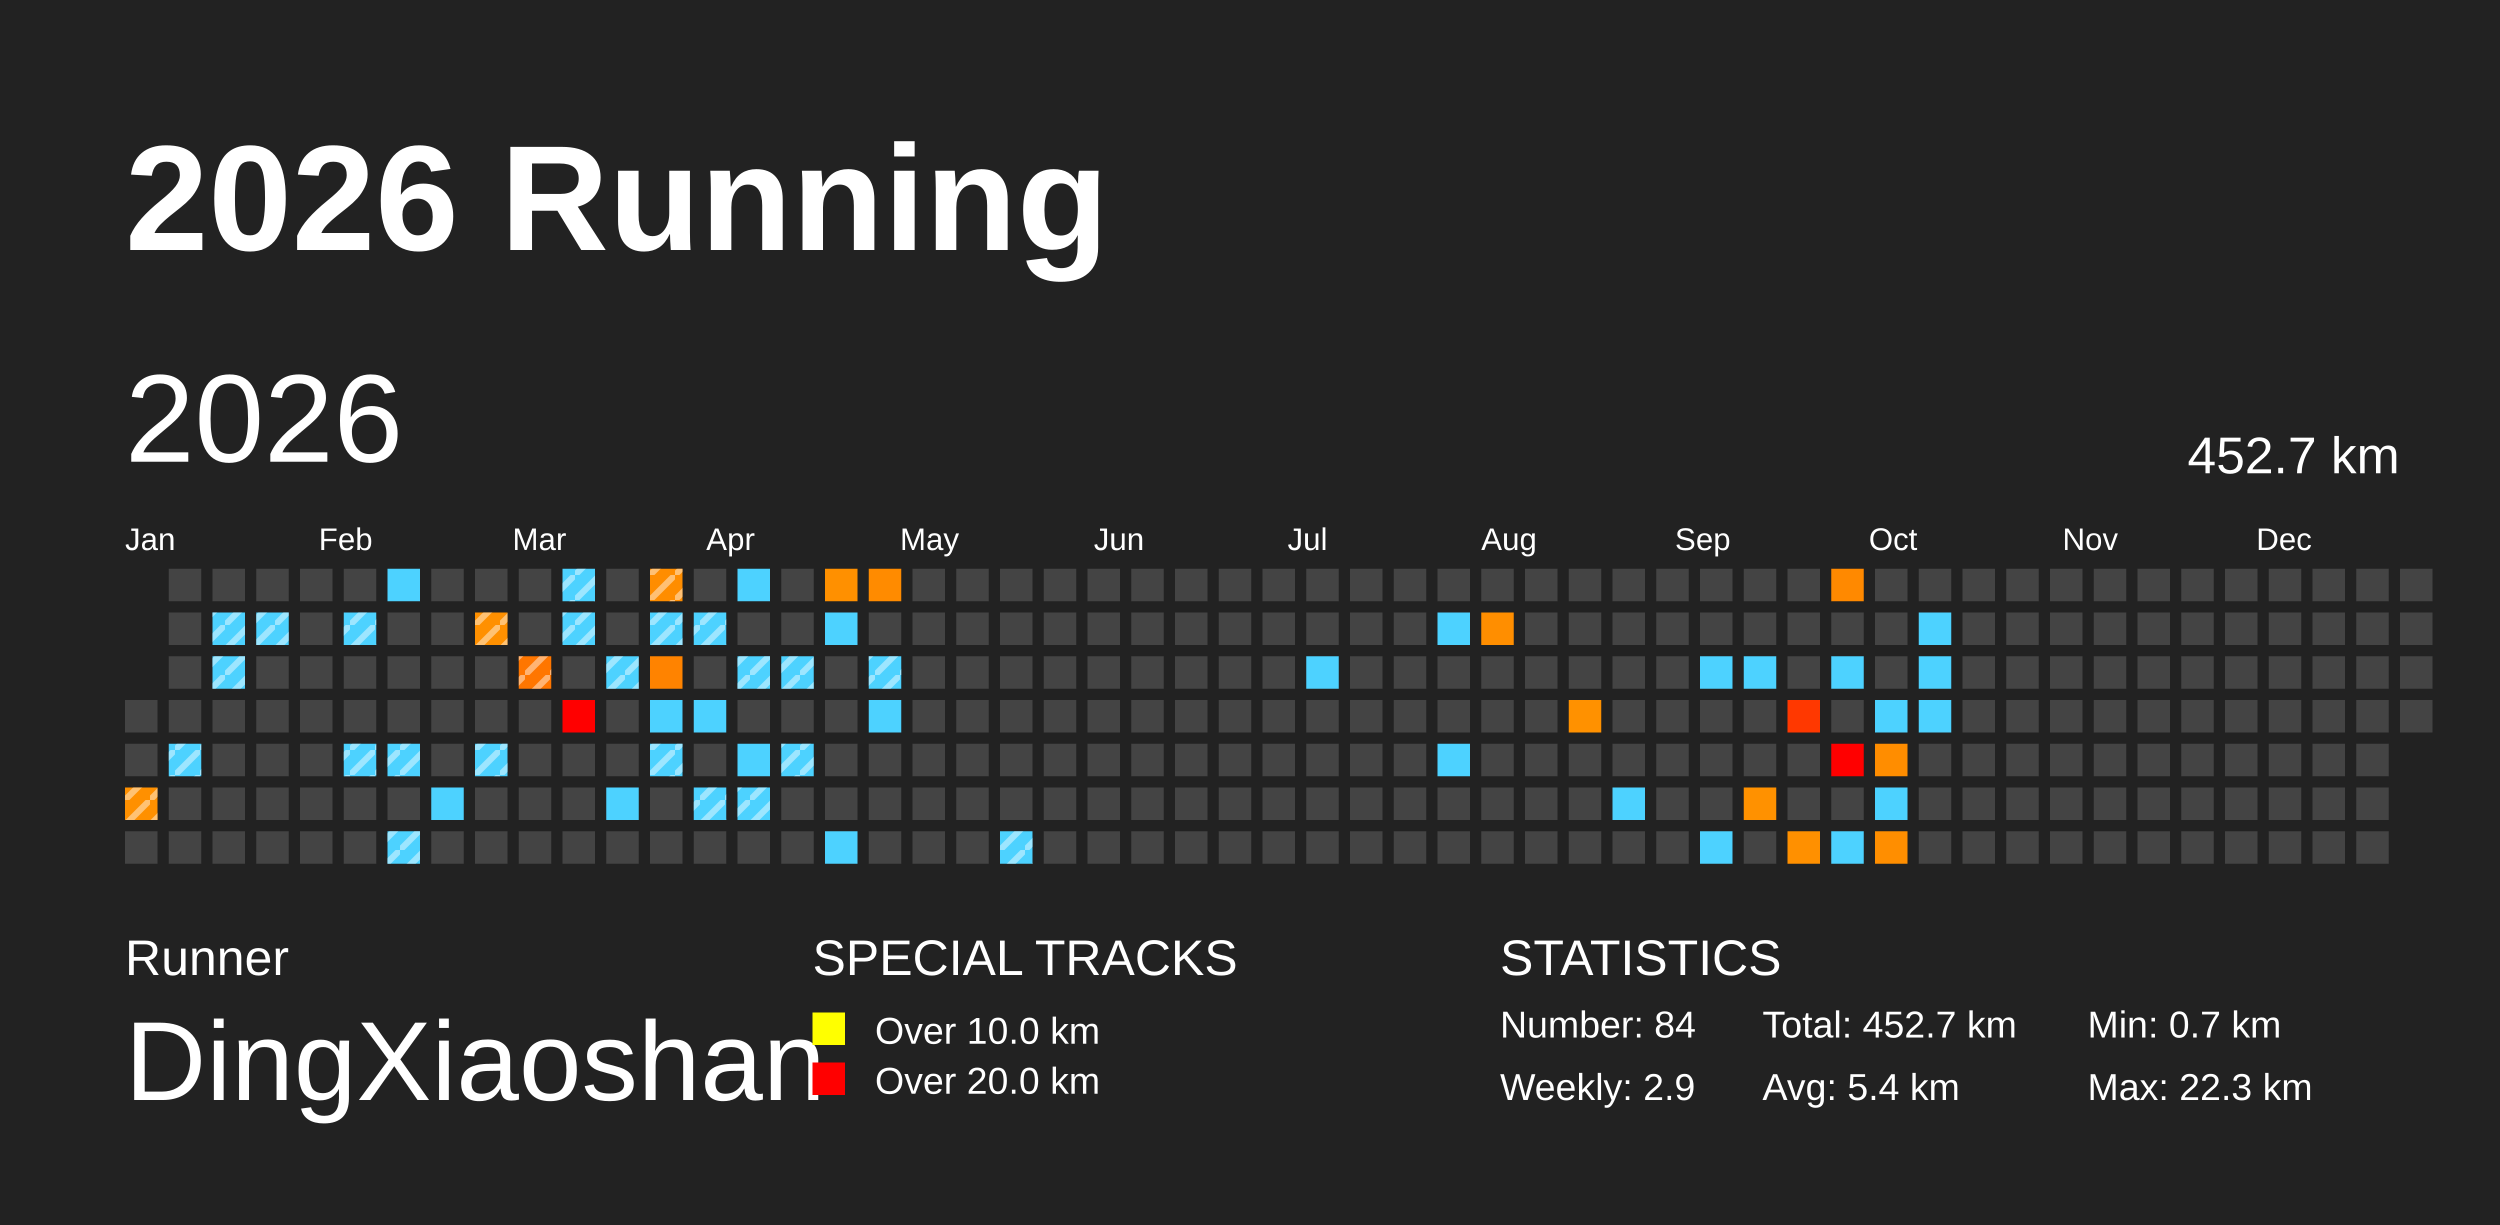
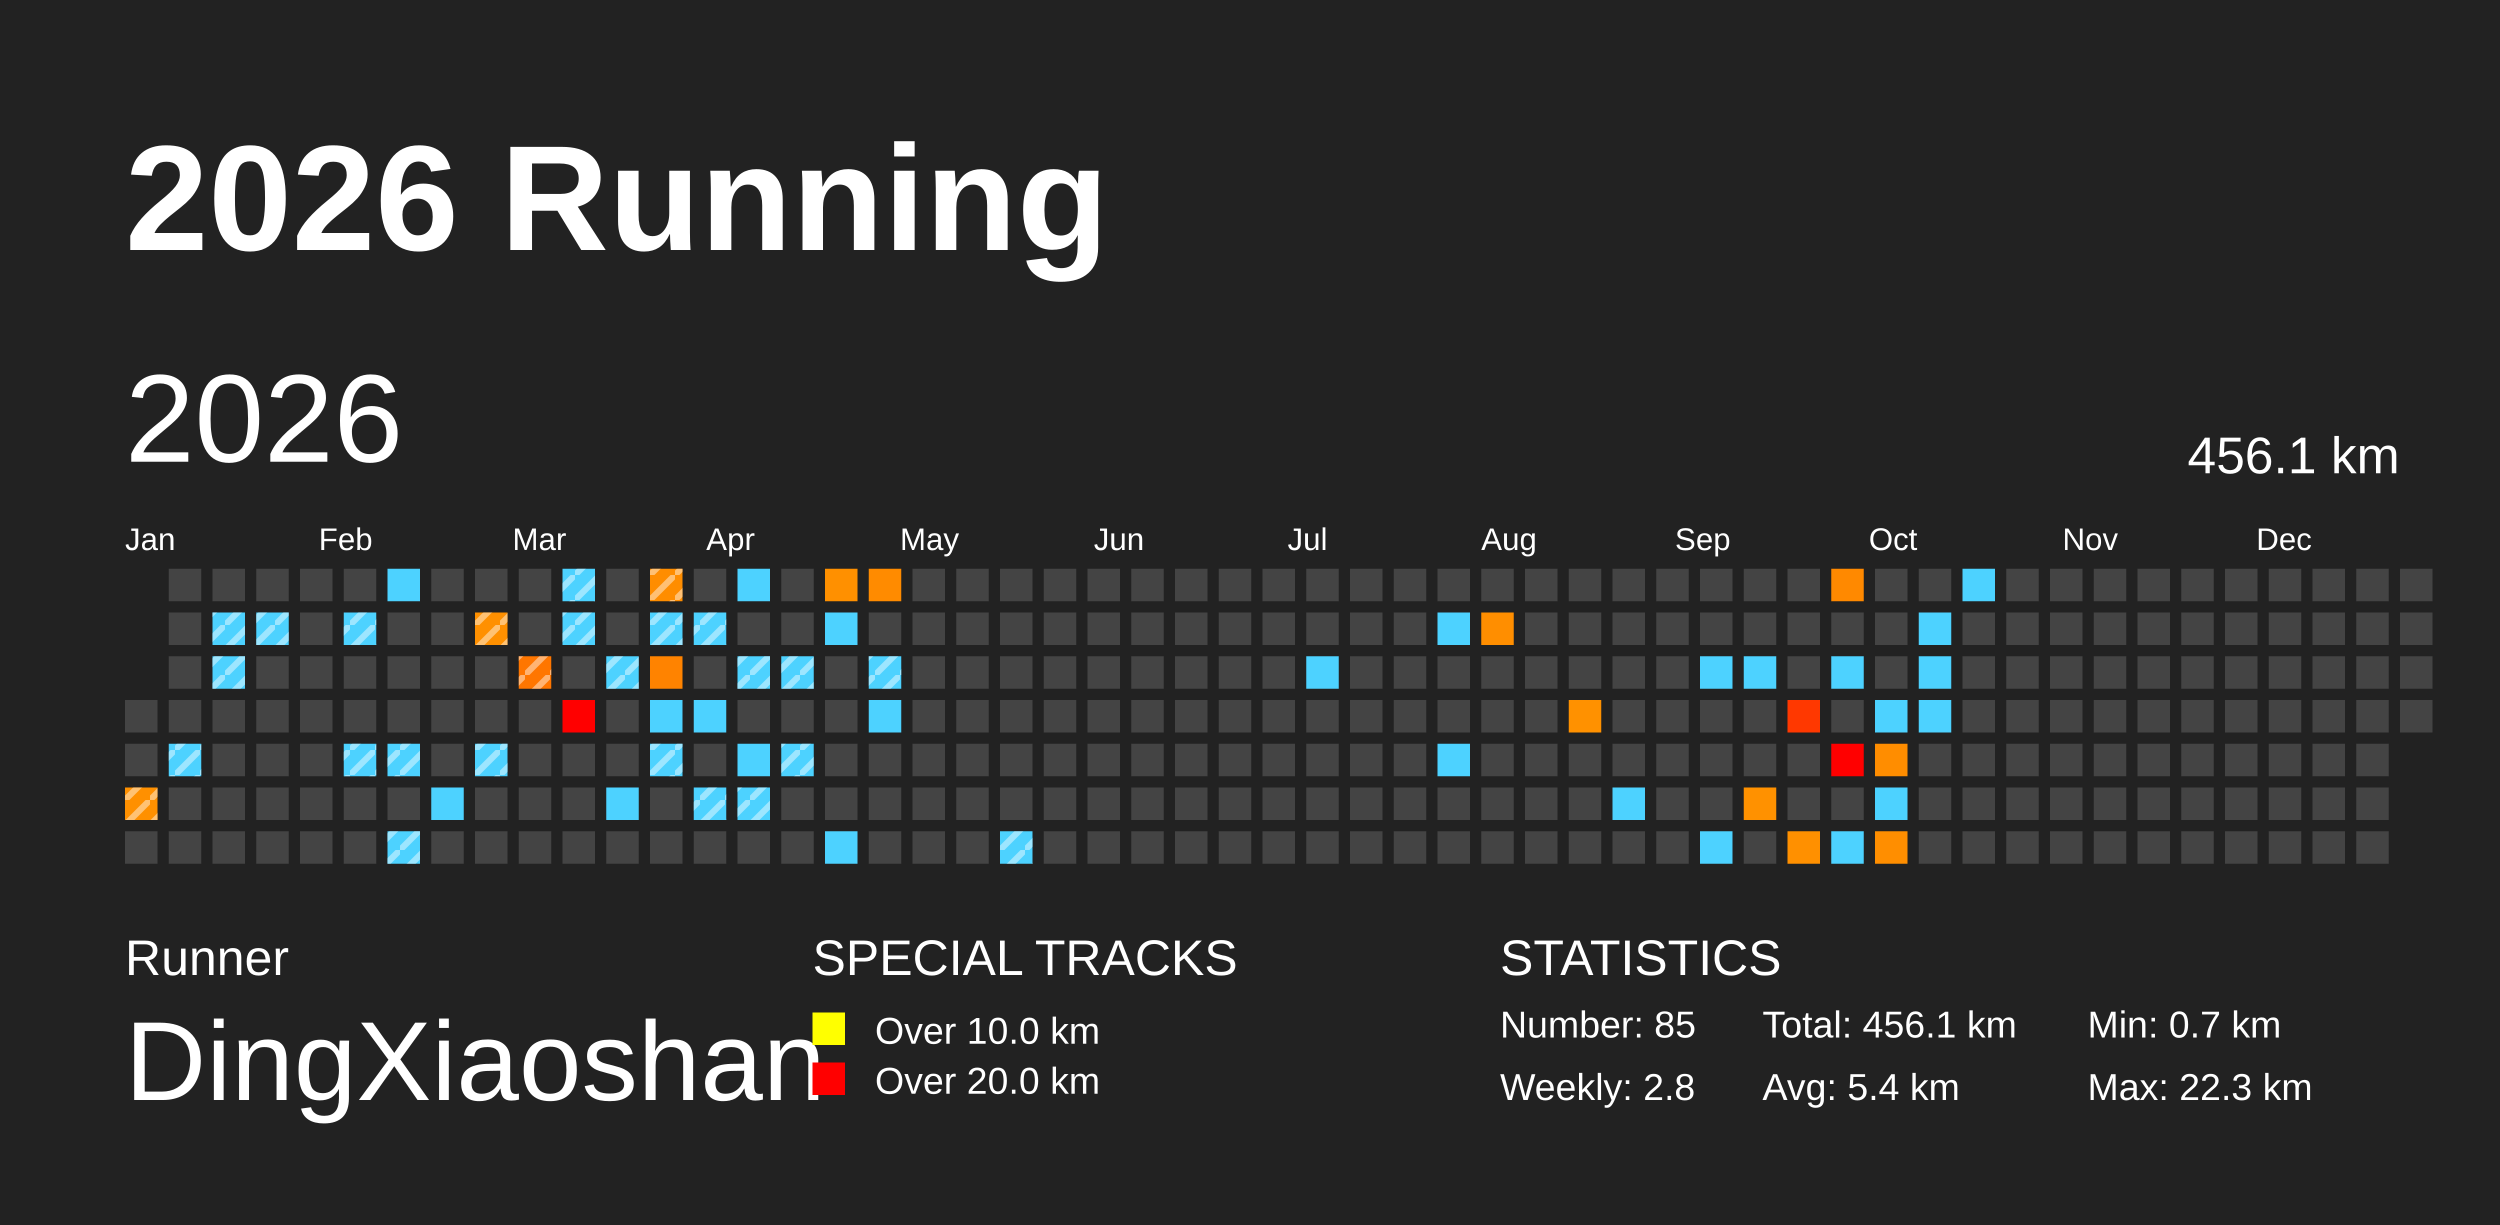
<svg xmlns="http://www.w3.org/2000/svg" baseProfile="full" height="98mm" version="1.1" viewBox="0,0,200,98" width="200mm">
  <defs>
    <pattern height="2" id="indoor-stripe" patternUnits="userSpaceOnUse" width="2">
      <line stroke="white" stroke-opacity="0.45" stroke-width="0.5" x1="0" x2="2" y1="2" y2="0" />
    </pattern>
  </defs>
  <rect fill="#222222" height="98" width="200" x="0" y="0" />
  <text fill="#FFFFFF" style="font-size:12px; font-family:Arial; font-weight:bold;" x="10" y="20">2026 Running</text>
  <text fill="#FFFFFF" style="font-size:4px; font-family:Arial" x="10" y="78">Runner</text>
  <text fill="#FFFFFF" style="font-size:9px; font-family:Arial" x="10" y="88">DingXiaoshan</text>
  <text fill="#FFFFFF" style="font-size:4px; font-family:Arial" x="65" y="78">SPECIAL TRACKS</text>
  <rect fill="yellow" height="2.6" width="2.6" x="65" y="81" />
  <text fill="#FFFFFF" style="font-size:3px; font-family:Arial" x="70" y="83.5">Over 10.0 km</text>
  <rect fill="red" height="2.6" width="2.6" x="65" y="85" />
  <text fill="#FFFFFF" style="font-size:3px; font-family:Arial" x="70" y="87.5">Over 20.0 km</text>
  <text fill="#FFFFFF" style="font-size:4px; font-family:Arial" x="120" y="78">STATISTICS</text>
-   <text fill="#FFFFFF" style="font-size:3px; font-family:Arial" x="120" y="83">Number: 84</text>
-   <text fill="#FFFFFF" style="font-size:3px; font-family:Arial" x="120" y="88">Weekly: 2.9</text>
-   <text fill="#FFFFFF" style="font-size:3px; font-family:Arial" x="141" y="83">Total: 452.7 km</text>
+   <text fill="#FFFFFF" style="font-size:3px; font-family:Arial" x="120" y="83">Number: 85</text>
+   <text fill="#FFFFFF" style="font-size:3px; font-family:Arial" x="120" y="88">Weekly: 2.8</text>
+   <text fill="#FFFFFF" style="font-size:3px; font-family:Arial" x="141" y="83">Total: 456.1 km</text>
  <text fill="#FFFFFF" style="font-size:3px; font-family:Arial" x="141" y="88">Avg: 5.4 km</text>
  <text fill="#FFFFFF" style="font-size:3px; font-family:Arial" x="167" y="83">Min: 0.7 km</text>
  <text fill="#FFFFFF" style="font-size:3px; font-family:Arial" x="167" y="88">Max: 22.3 km</text>
  <text dominant-baseline="hanging" fill="#FFFFFF" style="font-size:10.0px; font-family:Arial;" x="10" y="30">2026</text>
-   <text dominant-baseline="hanging" fill="#FFFFFF" style="font-size:4.125px; font-family:Arial;" x="175" y="35">452.7 km</text>
+   <text dominant-baseline="hanging" fill="#FFFFFF" style="font-size:4.125px; font-family:Arial;" x="175" y="35">456.1 km</text>
  <text fill="#FFFFFF" style="font-size:2.5px; font-family:Arial" x="10.0" y="44">Jan</text>
  <text fill="#FFFFFF" style="font-size:2.5px; font-family:Arial" x="25.5" y="44">Feb</text>
  <text fill="#FFFFFF" style="font-size:2.5px; font-family:Arial" x="41.0" y="44">Mar</text>
  <text fill="#FFFFFF" style="font-size:2.5px; font-family:Arial" x="56.5" y="44">Apr</text>
  <text fill="#FFFFFF" style="font-size:2.5px; font-family:Arial" x="72.0" y="44">May</text>
  <text fill="#FFFFFF" style="font-size:2.5px; font-family:Arial" x="87.5" y="44">Jun</text>
  <text fill="#FFFFFF" style="font-size:2.5px; font-family:Arial" x="103.0" y="44">Jul</text>
  <text fill="#FFFFFF" style="font-size:2.5px; font-family:Arial" x="118.5" y="44">Aug</text>
  <text fill="#FFFFFF" style="font-size:2.5px; font-family:Arial" x="134.0" y="44">Sep</text>
  <text fill="#FFFFFF" style="font-size:2.5px; font-family:Arial" x="149.5" y="44">Oct</text>
  <text fill="#FFFFFF" style="font-size:2.5px; font-family:Arial" x="165.0" y="44">Nov</text>
  <text fill="#FFFFFF" style="font-size:2.5px; font-family:Arial" x="180.5" y="44">Dec</text>
  <rect fill="#444444" height="2.6" width="2.6" x="10.0" y="56.0" />
  <rect fill="#444444" height="2.6" width="2.6" x="10.0" y="59.5" />
  <rect fill="#ff9000" height="2.6" width="2.6" x="10.0" y="63.0" />
  <rect fill="url(#indoor-stripe)" height="2.6" style="pointer-events: none;" width="2.6" x="10.0" y="63.0" />
  <rect fill="#444444" height="2.6" width="2.6" x="10.0" y="66.5" />
  <rect fill="#444444" height="2.6" width="2.6" x="13.5" y="45.5" />
  <rect fill="#444444" height="2.6" width="2.6" x="13.5" y="49.0" />
  <rect fill="#444444" height="2.6" width="2.6" x="13.5" y="52.5" />
  <rect fill="#444444" height="2.6" width="2.6" x="13.5" y="56.0" />
  <rect fill="#4dd2ff" height="2.6" width="2.6" x="13.5" y="59.5" />
  <rect fill="url(#indoor-stripe)" height="2.6" style="pointer-events: none;" width="2.6" x="13.5" y="59.5" />
  <rect fill="#444444" height="2.6" width="2.6" x="13.5" y="63.0" />
  <rect fill="#444444" height="2.6" width="2.6" x="13.5" y="66.5" />
  <rect fill="#444444" height="2.6" width="2.6" x="17.0" y="45.5" />
  <rect fill="#4dd2ff" height="2.6" width="2.6" x="17.0" y="49.0" />
  <rect fill="url(#indoor-stripe)" height="2.6" style="pointer-events: none;" width="2.6" x="17.0" y="49.0" />
  <rect fill="#4dd2ff" height="2.6" width="2.6" x="17.0" y="52.5" />
  <rect fill="url(#indoor-stripe)" height="2.6" style="pointer-events: none;" width="2.6" x="17.0" y="52.5" />
  <rect fill="#444444" height="2.6" width="2.6" x="17.0" y="56.0" />
  <rect fill="#444444" height="2.6" width="2.6" x="17.0" y="59.5" />
  <rect fill="#444444" height="2.6" width="2.6" x="17.0" y="63.0" />
  <rect fill="#444444" height="2.6" width="2.6" x="17.0" y="66.5" />
  <rect fill="#444444" height="2.6" width="2.6" x="20.5" y="45.5" />
  <rect fill="#4dd2ff" height="2.6" width="2.6" x="20.5" y="49.0" />
  <rect fill="url(#indoor-stripe)" height="2.6" style="pointer-events: none;" width="2.6" x="20.5" y="49.0" />
  <rect fill="#444444" height="2.6" width="2.6" x="20.5" y="52.5" />
  <rect fill="#444444" height="2.6" width="2.6" x="20.5" y="56.0" />
  <rect fill="#444444" height="2.6" width="2.6" x="20.5" y="59.5" />
  <rect fill="#444444" height="2.6" width="2.6" x="20.5" y="63.0" />
  <rect fill="#444444" height="2.6" width="2.6" x="20.5" y="66.5" />
  <rect fill="#444444" height="2.6" width="2.6" x="24.0" y="45.5" />
  <rect fill="#444444" height="2.6" width="2.6" x="24.0" y="49.0" />
  <rect fill="#444444" height="2.6" width="2.6" x="24.0" y="52.5" />
  <rect fill="#444444" height="2.6" width="2.6" x="24.0" y="56.0" />
  <rect fill="#444444" height="2.6" width="2.6" x="24.0" y="59.5" />
  <rect fill="#444444" height="2.6" width="2.6" x="24.0" y="63.0" />
  <rect fill="#444444" height="2.6" width="2.6" x="24.0" y="66.5" />
  <rect fill="#444444" height="2.6" width="2.6" x="27.5" y="45.5" />
  <rect fill="#4dd2ff" height="2.6" width="2.6" x="27.5" y="49.0" />
  <rect fill="url(#indoor-stripe)" height="2.6" style="pointer-events: none;" width="2.6" x="27.5" y="49.0" />
  <rect fill="#444444" height="2.6" width="2.6" x="27.5" y="52.5" />
  <rect fill="#444444" height="2.6" width="2.6" x="27.5" y="56.0" />
  <rect fill="#4dd2ff" height="2.6" width="2.6" x="27.5" y="59.5" />
  <rect fill="url(#indoor-stripe)" height="2.6" style="pointer-events: none;" width="2.6" x="27.5" y="59.5" />
  <rect fill="#444444" height="2.6" width="2.6" x="27.5" y="63.0" />
  <rect fill="#444444" height="2.6" width="2.6" x="27.5" y="66.5" />
  <rect fill="#4dd2ff" height="2.6" width="2.6" x="31.0" y="45.5" />
  <rect fill="#444444" height="2.6" width="2.6" x="31.0" y="49.0" />
  <rect fill="#444444" height="2.6" width="2.6" x="31.0" y="52.5" />
  <rect fill="#444444" height="2.6" width="2.6" x="31.0" y="56.0" />
  <rect fill="#4dd2ff" height="2.6" width="2.6" x="31.0" y="59.5" />
  <rect fill="url(#indoor-stripe)" height="2.6" style="pointer-events: none;" width="2.6" x="31.0" y="59.5" />
  <rect fill="#444444" height="2.6" width="2.6" x="31.0" y="63.0" />
  <rect fill="#4dd2ff" height="2.6" width="2.6" x="31.0" y="66.5" />
  <rect fill="url(#indoor-stripe)" height="2.6" style="pointer-events: none;" width="2.6" x="31.0" y="66.5" />
  <rect fill="#444444" height="2.6" width="2.6" x="34.5" y="45.5" />
  <rect fill="#444444" height="2.6" width="2.6" x="34.5" y="49.0" />
  <rect fill="#444444" height="2.6" width="2.6" x="34.5" y="52.5" />
  <rect fill="#444444" height="2.6" width="2.6" x="34.5" y="56.0" />
  <rect fill="#444444" height="2.6" width="2.6" x="34.5" y="59.5" />
  <rect fill="#4dd2ff" height="2.6" width="2.6" x="34.5" y="63.0" />
  <rect fill="#444444" height="2.6" width="2.6" x="34.5" y="66.5" />
  <rect fill="#444444" height="2.6" width="2.6" x="38.0" y="45.5" />
  <rect fill="#ff9000" height="2.6" width="2.6" x="38.0" y="49.0" />
  <rect fill="url(#indoor-stripe)" height="2.6" style="pointer-events: none;" width="2.6" x="38.0" y="49.0" />
  <rect fill="#444444" height="2.6" width="2.6" x="38.0" y="52.5" />
  <rect fill="#444444" height="2.6" width="2.6" x="38.0" y="56.0" />
  <rect fill="#4dd2ff" height="2.6" width="2.6" x="38.0" y="59.5" />
  <rect fill="url(#indoor-stripe)" height="2.6" style="pointer-events: none;" width="2.6" x="38.0" y="59.5" />
  <rect fill="#444444" height="2.6" width="2.6" x="38.0" y="63.0" />
  <rect fill="#444444" height="2.6" width="2.6" x="38.0" y="66.5" />
  <rect fill="#444444" height="2.6" width="2.6" x="41.5" y="45.5" />
  <rect fill="#444444" height="2.6" width="2.6" x="41.5" y="49.0" />
  <rect fill="#ff7600" height="2.6" width="2.6" x="41.5" y="52.5" />
  <rect fill="url(#indoor-stripe)" height="2.6" style="pointer-events: none;" width="2.6" x="41.5" y="52.5" />
  <rect fill="#444444" height="2.6" width="2.6" x="41.5" y="56.0" />
  <rect fill="#444444" height="2.6" width="2.6" x="41.5" y="59.5" />
  <rect fill="#444444" height="2.6" width="2.6" x="41.5" y="63.0" />
  <rect fill="#444444" height="2.6" width="2.6" x="41.5" y="66.5" />
  <rect fill="#4dd2ff" height="2.6" width="2.6" x="45.0" y="45.5" />
  <rect fill="url(#indoor-stripe)" height="2.6" style="pointer-events: none;" width="2.6" x="45.0" y="45.5" />
  <rect fill="#4dd2ff" height="2.6" width="2.6" x="45.0" y="49.0" />
  <rect fill="url(#indoor-stripe)" height="2.6" style="pointer-events: none;" width="2.6" x="45.0" y="49.0" />
  <rect fill="#444444" height="2.6" width="2.6" x="45.0" y="52.5" />
  <rect fill="red" height="2.6" width="2.6" x="45.0" y="56.0" />
  <rect fill="#444444" height="2.6" width="2.6" x="45.0" y="59.5" />
  <rect fill="#444444" height="2.6" width="2.6" x="45.0" y="63.0" />
  <rect fill="#444444" height="2.6" width="2.6" x="45.0" y="66.5" />
  <rect fill="#444444" height="2.6" width="2.6" x="48.5" y="45.5" />
  <rect fill="#444444" height="2.6" width="2.6" x="48.5" y="49.0" />
  <rect fill="#4dd2ff" height="2.6" width="2.6" x="48.5" y="52.5" />
  <rect fill="url(#indoor-stripe)" height="2.6" style="pointer-events: none;" width="2.6" x="48.5" y="52.5" />
  <rect fill="#444444" height="2.6" width="2.6" x="48.5" y="56.0" />
  <rect fill="#444444" height="2.6" width="2.6" x="48.5" y="59.5" />
  <rect fill="#4dd2ff" height="2.6" width="2.6" x="48.5" y="63.0" />
  <rect fill="#444444" height="2.6" width="2.6" x="48.5" y="66.5" />
  <rect fill="#ff8d00" height="2.6" width="2.6" x="52.0" y="45.5" />
  <rect fill="url(#indoor-stripe)" height="2.6" style="pointer-events: none;" width="2.6" x="52.0" y="45.5" />
  <rect fill="#4dd2ff" height="2.6" width="2.6" x="52.0" y="49.0" />
  <rect fill="url(#indoor-stripe)" height="2.6" style="pointer-events: none;" width="2.6" x="52.0" y="49.0" />
  <rect fill="#ff8300" height="2.6" width="2.6" x="52.0" y="52.5" />
  <rect fill="#4dd2ff" height="2.6" width="2.6" x="52.0" y="56.0" />
  <rect fill="#4dd2ff" height="2.6" width="2.6" x="52.0" y="59.5" />
  <rect fill="url(#indoor-stripe)" height="2.6" style="pointer-events: none;" width="2.6" x="52.0" y="59.5" />
  <rect fill="#444444" height="2.6" width="2.6" x="52.0" y="63.0" />
  <rect fill="#444444" height="2.6" width="2.6" x="52.0" y="66.5" />
  <rect fill="#444444" height="2.6" width="2.6" x="55.5" y="45.5" />
  <rect fill="#4dd2ff" height="2.6" width="2.6" x="55.5" y="49.0" />
  <rect fill="url(#indoor-stripe)" height="2.6" style="pointer-events: none;" width="2.6" x="55.5" y="49.0" />
  <rect fill="#444444" height="2.6" width="2.6" x="55.5" y="52.5" />
  <rect fill="#4dd2ff" height="2.6" width="2.6" x="55.5" y="56.0" />
  <rect fill="#444444" height="2.6" width="2.6" x="55.5" y="59.5" />
  <rect fill="#4dd2ff" height="2.6" width="2.6" x="55.5" y="63.0" />
  <rect fill="url(#indoor-stripe)" height="2.6" style="pointer-events: none;" width="2.6" x="55.5" y="63.0" />
  <rect fill="#444444" height="2.6" width="2.6" x="55.5" y="66.5" />
  <rect fill="#4dd2ff" height="2.6" width="2.6" x="59.0" y="45.5" />
  <rect fill="#444444" height="2.6" width="2.6" x="59.0" y="49.0" />
  <rect fill="#4dd2ff" height="2.6" width="2.6" x="59.0" y="52.5" />
  <rect fill="url(#indoor-stripe)" height="2.6" style="pointer-events: none;" width="2.6" x="59.0" y="52.5" />
  <rect fill="#444444" height="2.6" width="2.6" x="59.0" y="56.0" />
  <rect fill="#4dd2ff" height="2.6" width="2.6" x="59.0" y="59.5" />
  <rect fill="#4dd2ff" height="2.6" width="2.6" x="59.0" y="63.0" />
  <rect fill="url(#indoor-stripe)" height="2.6" style="pointer-events: none;" width="2.6" x="59.0" y="63.0" />
  <rect fill="#444444" height="2.6" width="2.6" x="59.0" y="66.5" />
  <rect fill="#444444" height="2.6" width="2.6" x="62.5" y="45.5" />
  <rect fill="#444444" height="2.6" width="2.6" x="62.5" y="49.0" />
  <rect fill="#4dd2ff" height="2.6" width="2.6" x="62.5" y="52.5" />
  <rect fill="url(#indoor-stripe)" height="2.6" style="pointer-events: none;" width="2.6" x="62.5" y="52.5" />
  <rect fill="#444444" height="2.6" width="2.6" x="62.5" y="56.0" />
  <rect fill="#4dd2ff" height="2.6" width="2.6" x="62.5" y="59.5" />
  <rect fill="url(#indoor-stripe)" height="2.6" style="pointer-events: none;" width="2.6" x="62.5" y="59.5" />
  <rect fill="#444444" height="2.6" width="2.6" x="62.5" y="63.0" />
  <rect fill="#444444" height="2.6" width="2.6" x="62.5" y="66.5" />
  <rect fill="#ff9000" height="2.6" width="2.6" x="66.0" y="45.5" />
  <rect fill="#4dd2ff" height="2.6" width="2.6" x="66.0" y="49.0" />
  <rect fill="#444444" height="2.6" width="2.6" x="66.0" y="52.5" />
  <rect fill="#444444" height="2.6" width="2.6" x="66.0" y="56.0" />
  <rect fill="#444444" height="2.6" width="2.6" x="66.0" y="59.5" />
  <rect fill="#444444" height="2.6" width="2.6" x="66.0" y="63.0" />
  <rect fill="#4dd2ff" height="2.6" width="2.6" x="66.0" y="66.5" />
  <rect fill="#ff8b00" height="2.6" width="2.6" x="69.5" y="45.5" />
  <rect fill="#444444" height="2.6" width="2.6" x="69.5" y="49.0" />
  <rect fill="#4dd2ff" height="2.6" width="2.6" x="69.5" y="52.5" />
  <rect fill="url(#indoor-stripe)" height="2.6" style="pointer-events: none;" width="2.6" x="69.5" y="52.5" />
  <rect fill="#4dd2ff" height="2.6" width="2.6" x="69.5" y="56.0" />
  <rect fill="#444444" height="2.6" width="2.6" x="69.5" y="59.5" />
  <rect fill="#444444" height="2.6" width="2.6" x="69.5" y="63.0" />
  <rect fill="#444444" height="2.6" width="2.6" x="69.5" y="66.5" />
  <rect fill="#444444" height="2.6" width="2.6" x="73.0" y="45.5" />
  <rect fill="#444444" height="2.6" width="2.6" x="73.0" y="49.0" />
  <rect fill="#444444" height="2.6" width="2.6" x="73.0" y="52.5" />
  <rect fill="#444444" height="2.6" width="2.6" x="73.0" y="56.0" />
  <rect fill="#444444" height="2.6" width="2.6" x="73.0" y="59.5" />
  <rect fill="#444444" height="2.6" width="2.6" x="73.0" y="63.0" />
  <rect fill="#444444" height="2.6" width="2.6" x="73.0" y="66.5" />
  <rect fill="#444444" height="2.6" width="2.6" x="76.5" y="45.5" />
  <rect fill="#444444" height="2.6" width="2.6" x="76.5" y="49.0" />
  <rect fill="#444444" height="2.6" width="2.6" x="76.5" y="52.5" />
  <rect fill="#444444" height="2.6" width="2.6" x="76.5" y="56.0" />
  <rect fill="#444444" height="2.6" width="2.6" x="76.5" y="59.5" />
  <rect fill="#444444" height="2.6" width="2.6" x="76.5" y="63.0" />
  <rect fill="#444444" height="2.6" width="2.6" x="76.5" y="66.5" />
  <rect fill="#444444" height="2.6" width="2.6" x="80.0" y="45.5" />
  <rect fill="#444444" height="2.6" width="2.6" x="80.0" y="49.0" />
  <rect fill="#444444" height="2.6" width="2.6" x="80.0" y="52.5" />
  <rect fill="#444444" height="2.6" width="2.6" x="80.0" y="56.0" />
  <rect fill="#444444" height="2.6" width="2.6" x="80.0" y="59.5" />
  <rect fill="#444444" height="2.6" width="2.6" x="80.0" y="63.0" />
  <rect fill="#4dd2ff" height="2.6" width="2.6" x="80.0" y="66.5" />
  <rect fill="url(#indoor-stripe)" height="2.6" style="pointer-events: none;" width="2.6" x="80.0" y="66.5" />
  <rect fill="#444444" height="2.6" width="2.6" x="83.5" y="45.5" />
  <rect fill="#444444" height="2.6" width="2.6" x="83.5" y="49.0" />
  <rect fill="#444444" height="2.6" width="2.6" x="83.5" y="52.5" />
  <rect fill="#444444" height="2.6" width="2.6" x="83.5" y="56.0" />
  <rect fill="#444444" height="2.6" width="2.6" x="83.5" y="59.5" />
  <rect fill="#444444" height="2.6" width="2.6" x="83.5" y="63.0" />
  <rect fill="#444444" height="2.6" width="2.6" x="83.5" y="66.5" />
  <rect fill="#444444" height="2.6" width="2.6" x="87.0" y="45.5" />
  <rect fill="#444444" height="2.6" width="2.6" x="87.0" y="49.0" />
  <rect fill="#444444" height="2.6" width="2.6" x="87.0" y="52.5" />
  <rect fill="#444444" height="2.6" width="2.6" x="87.0" y="56.0" />
  <rect fill="#444444" height="2.6" width="2.6" x="87.0" y="59.5" />
  <rect fill="#444444" height="2.6" width="2.6" x="87.0" y="63.0" />
  <rect fill="#444444" height="2.6" width="2.6" x="87.0" y="66.5" />
  <rect fill="#444444" height="2.6" width="2.6" x="90.5" y="45.5" />
  <rect fill="#444444" height="2.6" width="2.6" x="90.5" y="49.0" />
  <rect fill="#444444" height="2.6" width="2.6" x="90.5" y="52.5" />
  <rect fill="#444444" height="2.6" width="2.6" x="90.5" y="56.0" />
  <rect fill="#444444" height="2.6" width="2.6" x="90.5" y="59.5" />
  <rect fill="#444444" height="2.6" width="2.6" x="90.5" y="63.0" />
  <rect fill="#444444" height="2.6" width="2.6" x="90.5" y="66.5" />
  <rect fill="#444444" height="2.6" width="2.6" x="94.0" y="45.5" />
  <rect fill="#444444" height="2.6" width="2.6" x="94.0" y="49.0" />
  <rect fill="#444444" height="2.6" width="2.6" x="94.0" y="52.5" />
  <rect fill="#444444" height="2.6" width="2.6" x="94.0" y="56.0" />
  <rect fill="#444444" height="2.6" width="2.6" x="94.0" y="59.5" />
  <rect fill="#444444" height="2.6" width="2.6" x="94.0" y="63.0" />
  <rect fill="#444444" height="2.6" width="2.6" x="94.0" y="66.5" />
  <rect fill="#444444" height="2.6" width="2.6" x="97.5" y="45.5" />
  <rect fill="#444444" height="2.6" width="2.6" x="97.5" y="49.0" />
  <rect fill="#444444" height="2.6" width="2.6" x="97.5" y="52.5" />
  <rect fill="#444444" height="2.6" width="2.6" x="97.5" y="56.0" />
  <rect fill="#444444" height="2.6" width="2.6" x="97.5" y="59.5" />
  <rect fill="#444444" height="2.6" width="2.6" x="97.5" y="63.0" />
  <rect fill="#444444" height="2.6" width="2.6" x="97.5" y="66.5" />
  <rect fill="#444444" height="2.6" width="2.6" x="101.0" y="45.5" />
  <rect fill="#444444" height="2.6" width="2.6" x="101.0" y="49.0" />
  <rect fill="#444444" height="2.6" width="2.6" x="101.0" y="52.5" />
  <rect fill="#444444" height="2.6" width="2.6" x="101.0" y="56.0" />
  <rect fill="#444444" height="2.6" width="2.6" x="101.0" y="59.5" />
  <rect fill="#444444" height="2.6" width="2.6" x="101.0" y="63.0" />
  <rect fill="#444444" height="2.6" width="2.6" x="101.0" y="66.5" />
  <rect fill="#444444" height="2.6" width="2.6" x="104.5" y="45.5" />
  <rect fill="#444444" height="2.6" width="2.6" x="104.5" y="49.0" />
  <rect fill="#4dd2ff" height="2.6" width="2.6" x="104.5" y="52.5" />
  <rect fill="#444444" height="2.6" width="2.6" x="104.5" y="56.0" />
  <rect fill="#444444" height="2.6" width="2.6" x="104.5" y="59.5" />
  <rect fill="#444444" height="2.6" width="2.6" x="104.5" y="63.0" />
  <rect fill="#444444" height="2.6" width="2.6" x="104.5" y="66.5" />
  <rect fill="#444444" height="2.6" width="2.6" x="108.0" y="45.5" />
  <rect fill="#444444" height="2.6" width="2.6" x="108.0" y="49.0" />
  <rect fill="#444444" height="2.6" width="2.6" x="108.0" y="52.5" />
  <rect fill="#444444" height="2.6" width="2.6" x="108.0" y="56.0" />
  <rect fill="#444444" height="2.6" width="2.6" x="108.0" y="59.5" />
  <rect fill="#444444" height="2.6" width="2.6" x="108.0" y="63.0" />
  <rect fill="#444444" height="2.6" width="2.6" x="108.0" y="66.5" />
  <rect fill="#444444" height="2.6" width="2.6" x="111.5" y="45.5" />
  <rect fill="#444444" height="2.6" width="2.6" x="111.5" y="49.0" />
  <rect fill="#444444" height="2.6" width="2.6" x="111.5" y="52.5" />
  <rect fill="#444444" height="2.6" width="2.6" x="111.5" y="56.0" />
  <rect fill="#444444" height="2.6" width="2.6" x="111.5" y="59.5" />
  <rect fill="#444444" height="2.6" width="2.6" x="111.5" y="63.0" />
  <rect fill="#444444" height="2.6" width="2.6" x="111.5" y="66.5" />
  <rect fill="#444444" height="2.6" width="2.6" x="115.0" y="45.5" />
  <rect fill="#4dd2ff" height="2.6" width="2.6" x="115.0" y="49.0" />
  <rect fill="#444444" height="2.6" width="2.6" x="115.0" y="52.5" />
  <rect fill="#444444" height="2.6" width="2.6" x="115.0" y="56.0" />
  <rect fill="#4dd2ff" height="2.6" width="2.6" x="115.0" y="59.5" />
  <rect fill="#444444" height="2.6" width="2.6" x="115.0" y="63.0" />
  <rect fill="#444444" height="2.6" width="2.6" x="115.0" y="66.5" />
  <rect fill="#444444" height="2.6" width="2.6" x="118.5" y="45.5" />
  <rect fill="#ff8e00" height="2.6" width="2.6" x="118.5" y="49.0" />
  <rect fill="#444444" height="2.6" width="2.6" x="118.5" y="52.5" />
  <rect fill="#444444" height="2.6" width="2.6" x="118.5" y="56.0" />
  <rect fill="#444444" height="2.6" width="2.6" x="118.5" y="59.5" />
  <rect fill="#444444" height="2.6" width="2.6" x="118.5" y="63.0" />
  <rect fill="#444444" height="2.6" width="2.6" x="118.5" y="66.5" />
  <rect fill="#444444" height="2.6" width="2.6" x="122.0" y="45.5" />
  <rect fill="#444444" height="2.6" width="2.6" x="122.0" y="49.0" />
  <rect fill="#444444" height="2.6" width="2.6" x="122.0" y="52.5" />
  <rect fill="#444444" height="2.6" width="2.6" x="122.0" y="56.0" />
  <rect fill="#444444" height="2.6" width="2.6" x="122.0" y="59.5" />
  <rect fill="#444444" height="2.6" width="2.6" x="122.0" y="63.0" />
  <rect fill="#444444" height="2.6" width="2.6" x="122.0" y="66.5" />
  <rect fill="#444444" height="2.6" width="2.6" x="125.5" y="45.5" />
  <rect fill="#444444" height="2.6" width="2.6" x="125.5" y="49.0" />
  <rect fill="#444444" height="2.6" width="2.6" x="125.5" y="52.5" />
  <rect fill="#ff9100" height="2.6" width="2.6" x="125.5" y="56.0" />
  <rect fill="#444444" height="2.6" width="2.6" x="125.5" y="59.5" />
  <rect fill="#444444" height="2.6" width="2.6" x="125.5" y="63.0" />
  <rect fill="#444444" height="2.6" width="2.6" x="125.5" y="66.5" />
  <rect fill="#444444" height="2.6" width="2.6" x="129.0" y="45.5" />
  <rect fill="#444444" height="2.6" width="2.6" x="129.0" y="49.0" />
  <rect fill="#444444" height="2.6" width="2.6" x="129.0" y="52.5" />
  <rect fill="#444444" height="2.6" width="2.6" x="129.0" y="56.0" />
  <rect fill="#444444" height="2.6" width="2.6" x="129.0" y="59.5" />
  <rect fill="#4dd2ff" height="2.6" width="2.6" x="129.0" y="63.0" />
  <rect fill="#444444" height="2.6" width="2.6" x="129.0" y="66.5" />
  <rect fill="#444444" height="2.6" width="2.6" x="132.5" y="45.5" />
  <rect fill="#444444" height="2.6" width="2.6" x="132.5" y="49.0" />
  <rect fill="#444444" height="2.6" width="2.6" x="132.5" y="52.5" />
  <rect fill="#444444" height="2.6" width="2.6" x="132.5" y="56.0" />
  <rect fill="#444444" height="2.6" width="2.6" x="132.5" y="59.5" />
  <rect fill="#444444" height="2.6" width="2.6" x="132.5" y="63.0" />
  <rect fill="#444444" height="2.6" width="2.6" x="132.5" y="66.5" />
  <rect fill="#444444" height="2.6" width="2.6" x="136.0" y="45.5" />
  <rect fill="#444444" height="2.6" width="2.6" x="136.0" y="49.0" />
  <rect fill="#4dd2ff" height="2.6" width="2.6" x="136.0" y="52.5" />
  <rect fill="#444444" height="2.6" width="2.6" x="136.0" y="56.0" />
  <rect fill="#444444" height="2.6" width="2.6" x="136.0" y="59.5" />
  <rect fill="#444444" height="2.6" width="2.6" x="136.0" y="63.0" />
  <rect fill="#4dd2ff" height="2.6" width="2.6" x="136.0" y="66.5" />
  <rect fill="#444444" height="2.6" width="2.6" x="139.5" y="45.5" />
  <rect fill="#444444" height="2.6" width="2.6" x="139.5" y="49.0" />
  <rect fill="#4dd2ff" height="2.6" width="2.6" x="139.5" y="52.5" />
  <rect fill="#444444" height="2.6" width="2.6" x="139.5" y="56.0" />
  <rect fill="#444444" height="2.6" width="2.6" x="139.5" y="59.5" />
  <rect fill="#ff9100" height="2.6" width="2.6" x="139.5" y="63.0" />
  <rect fill="#444444" height="2.6" width="2.6" x="139.5" y="66.5" />
  <rect fill="#444444" height="2.6" width="2.6" x="143.0" y="45.5" />
  <rect fill="#444444" height="2.6" width="2.6" x="143.0" y="49.0" />
  <rect fill="#444444" height="2.6" width="2.6" x="143.0" y="52.5" />
  <rect fill="#ff3800" height="2.6" width="2.6" x="143.0" y="56.0" />
  <rect fill="#444444" height="2.6" width="2.6" x="143.0" y="59.5" />
  <rect fill="#444444" height="2.6" width="2.6" x="143.0" y="63.0" />
  <rect fill="#ff9000" height="2.6" width="2.6" x="143.0" y="66.5" />
  <rect fill="#ff8900" height="2.6" width="2.6" x="146.5" y="45.5" />
  <rect fill="#444444" height="2.6" width="2.6" x="146.5" y="49.0" />
  <rect fill="#4dd2ff" height="2.6" width="2.6" x="146.5" y="52.5" />
  <rect fill="#444444" height="2.6" width="2.6" x="146.5" y="56.0" />
  <rect fill="red" height="2.6" width="2.6" x="146.5" y="59.5" />
  <rect fill="#444444" height="2.6" width="2.6" x="146.5" y="63.0" />
  <rect fill="#4dd2ff" height="2.6" width="2.6" x="146.5" y="66.5" />
  <rect fill="#444444" height="2.6" width="2.6" x="150.0" y="45.5" />
  <rect fill="#444444" height="2.6" width="2.6" x="150.0" y="49.0" />
  <rect fill="#444444" height="2.6" width="2.6" x="150.0" y="52.5" />
  <rect fill="#4dd2ff" height="2.6" width="2.6" x="150.0" y="56.0" />
  <rect fill="#ff8d00" height="2.6" width="2.6" x="150.0" y="59.5" />
  <rect fill="#4dd2ff" height="2.6" width="2.6" x="150.0" y="63.0" />
  <rect fill="#ff8e00" height="2.6" width="2.6" x="150.0" y="66.5" />
  <rect fill="#444444" height="2.6" width="2.6" x="153.5" y="45.5" />
  <rect fill="#4dd2ff" height="2.6" width="2.6" x="153.5" y="49.0" />
  <rect fill="#4dd2ff" height="2.6" width="2.6" x="153.5" y="52.5" />
  <rect fill="#4dd2ff" height="2.6" width="2.6" x="153.5" y="56.0" />
  <rect fill="#444444" height="2.6" width="2.6" x="153.5" y="59.5" />
  <rect fill="#444444" height="2.6" width="2.6" x="153.5" y="63.0" />
  <rect fill="#444444" height="2.6" width="2.6" x="153.5" y="66.5" />
-   <rect fill="#444444" height="2.6" width="2.6" x="157.0" y="45.5" />
+   <rect fill="#4dd2ff" height="2.6" width="2.6" x="157.0" y="45.5" />
  <rect fill="#444444" height="2.6" width="2.6" x="157.0" y="49.0" />
  <rect fill="#444444" height="2.6" width="2.6" x="157.0" y="52.5" />
  <rect fill="#444444" height="2.6" width="2.6" x="157.0" y="56.0" />
  <rect fill="#444444" height="2.6" width="2.6" x="157.0" y="59.5" />
  <rect fill="#444444" height="2.6" width="2.6" x="157.0" y="63.0" />
  <rect fill="#444444" height="2.6" width="2.6" x="157.0" y="66.5" />
  <rect fill="#444444" height="2.6" width="2.6" x="160.5" y="45.5" />
  <rect fill="#444444" height="2.6" width="2.6" x="160.5" y="49.0" />
  <rect fill="#444444" height="2.6" width="2.6" x="160.5" y="52.5" />
  <rect fill="#444444" height="2.6" width="2.6" x="160.5" y="56.0" />
  <rect fill="#444444" height="2.6" width="2.6" x="160.5" y="59.5" />
  <rect fill="#444444" height="2.6" width="2.6" x="160.5" y="63.0" />
  <rect fill="#444444" height="2.6" width="2.6" x="160.5" y="66.5" />
  <rect fill="#444444" height="2.6" width="2.6" x="164.0" y="45.5" />
  <rect fill="#444444" height="2.6" width="2.6" x="164.0" y="49.0" />
  <rect fill="#444444" height="2.6" width="2.6" x="164.0" y="52.5" />
  <rect fill="#444444" height="2.6" width="2.6" x="164.0" y="56.0" />
  <rect fill="#444444" height="2.6" width="2.6" x="164.0" y="59.5" />
  <rect fill="#444444" height="2.6" width="2.6" x="164.0" y="63.0" />
  <rect fill="#444444" height="2.6" width="2.6" x="164.0" y="66.5" />
  <rect fill="#444444" height="2.6" width="2.6" x="167.5" y="45.5" />
  <rect fill="#444444" height="2.6" width="2.6" x="167.5" y="49.0" />
  <rect fill="#444444" height="2.6" width="2.6" x="167.5" y="52.5" />
  <rect fill="#444444" height="2.6" width="2.6" x="167.5" y="56.0" />
  <rect fill="#444444" height="2.6" width="2.6" x="167.5" y="59.5" />
  <rect fill="#444444" height="2.6" width="2.6" x="167.5" y="63.0" />
  <rect fill="#444444" height="2.6" width="2.6" x="167.5" y="66.5" />
  <rect fill="#444444" height="2.6" width="2.6" x="171.0" y="45.5" />
  <rect fill="#444444" height="2.6" width="2.6" x="171.0" y="49.0" />
  <rect fill="#444444" height="2.6" width="2.6" x="171.0" y="52.5" />
  <rect fill="#444444" height="2.6" width="2.6" x="171.0" y="56.0" />
  <rect fill="#444444" height="2.6" width="2.6" x="171.0" y="59.5" />
  <rect fill="#444444" height="2.6" width="2.6" x="171.0" y="63.0" />
  <rect fill="#444444" height="2.6" width="2.6" x="171.0" y="66.5" />
  <rect fill="#444444" height="2.6" width="2.6" x="174.5" y="45.5" />
  <rect fill="#444444" height="2.6" width="2.6" x="174.5" y="49.0" />
  <rect fill="#444444" height="2.6" width="2.6" x="174.5" y="52.5" />
  <rect fill="#444444" height="2.6" width="2.6" x="174.5" y="56.0" />
  <rect fill="#444444" height="2.6" width="2.6" x="174.5" y="59.5" />
  <rect fill="#444444" height="2.6" width="2.6" x="174.5" y="63.0" />
  <rect fill="#444444" height="2.6" width="2.6" x="174.5" y="66.5" />
  <rect fill="#444444" height="2.6" width="2.6" x="178.0" y="45.5" />
  <rect fill="#444444" height="2.6" width="2.6" x="178.0" y="49.0" />
  <rect fill="#444444" height="2.6" width="2.6" x="178.0" y="52.5" />
  <rect fill="#444444" height="2.6" width="2.6" x="178.0" y="56.0" />
  <rect fill="#444444" height="2.6" width="2.6" x="178.0" y="59.5" />
  <rect fill="#444444" height="2.6" width="2.6" x="178.0" y="63.0" />
  <rect fill="#444444" height="2.6" width="2.6" x="178.0" y="66.5" />
  <rect fill="#444444" height="2.6" width="2.6" x="181.5" y="45.5" />
  <rect fill="#444444" height="2.6" width="2.6" x="181.5" y="49.0" />
  <rect fill="#444444" height="2.6" width="2.6" x="181.5" y="52.5" />
  <rect fill="#444444" height="2.6" width="2.6" x="181.5" y="56.0" />
  <rect fill="#444444" height="2.6" width="2.6" x="181.5" y="59.5" />
  <rect fill="#444444" height="2.6" width="2.6" x="181.5" y="63.0" />
  <rect fill="#444444" height="2.6" width="2.6" x="181.5" y="66.5" />
  <rect fill="#444444" height="2.6" width="2.6" x="185.0" y="45.5" />
  <rect fill="#444444" height="2.6" width="2.6" x="185.0" y="49.0" />
  <rect fill="#444444" height="2.6" width="2.6" x="185.0" y="52.5" />
  <rect fill="#444444" height="2.6" width="2.6" x="185.0" y="56.0" />
  <rect fill="#444444" height="2.6" width="2.6" x="185.0" y="59.5" />
  <rect fill="#444444" height="2.6" width="2.6" x="185.0" y="63.0" />
  <rect fill="#444444" height="2.6" width="2.6" x="185.0" y="66.5" />
  <rect fill="#444444" height="2.6" width="2.6" x="188.5" y="45.5" />
  <rect fill="#444444" height="2.6" width="2.6" x="188.5" y="49.0" />
  <rect fill="#444444" height="2.6" width="2.6" x="188.5" y="52.5" />
  <rect fill="#444444" height="2.6" width="2.6" x="188.5" y="56.0" />
  <rect fill="#444444" height="2.6" width="2.6" x="188.5" y="59.5" />
  <rect fill="#444444" height="2.6" width="2.6" x="188.5" y="63.0" />
  <rect fill="#444444" height="2.6" width="2.6" x="188.5" y="66.5" />
  <rect fill="#444444" height="2.6" width="2.6" x="192.0" y="45.5" />
  <rect fill="#444444" height="2.6" width="2.6" x="192.0" y="49.0" />
  <rect fill="#444444" height="2.6" width="2.6" x="192.0" y="52.5" />
  <rect fill="#444444" height="2.6" width="2.6" x="192.0" y="56.0" />
</svg>
